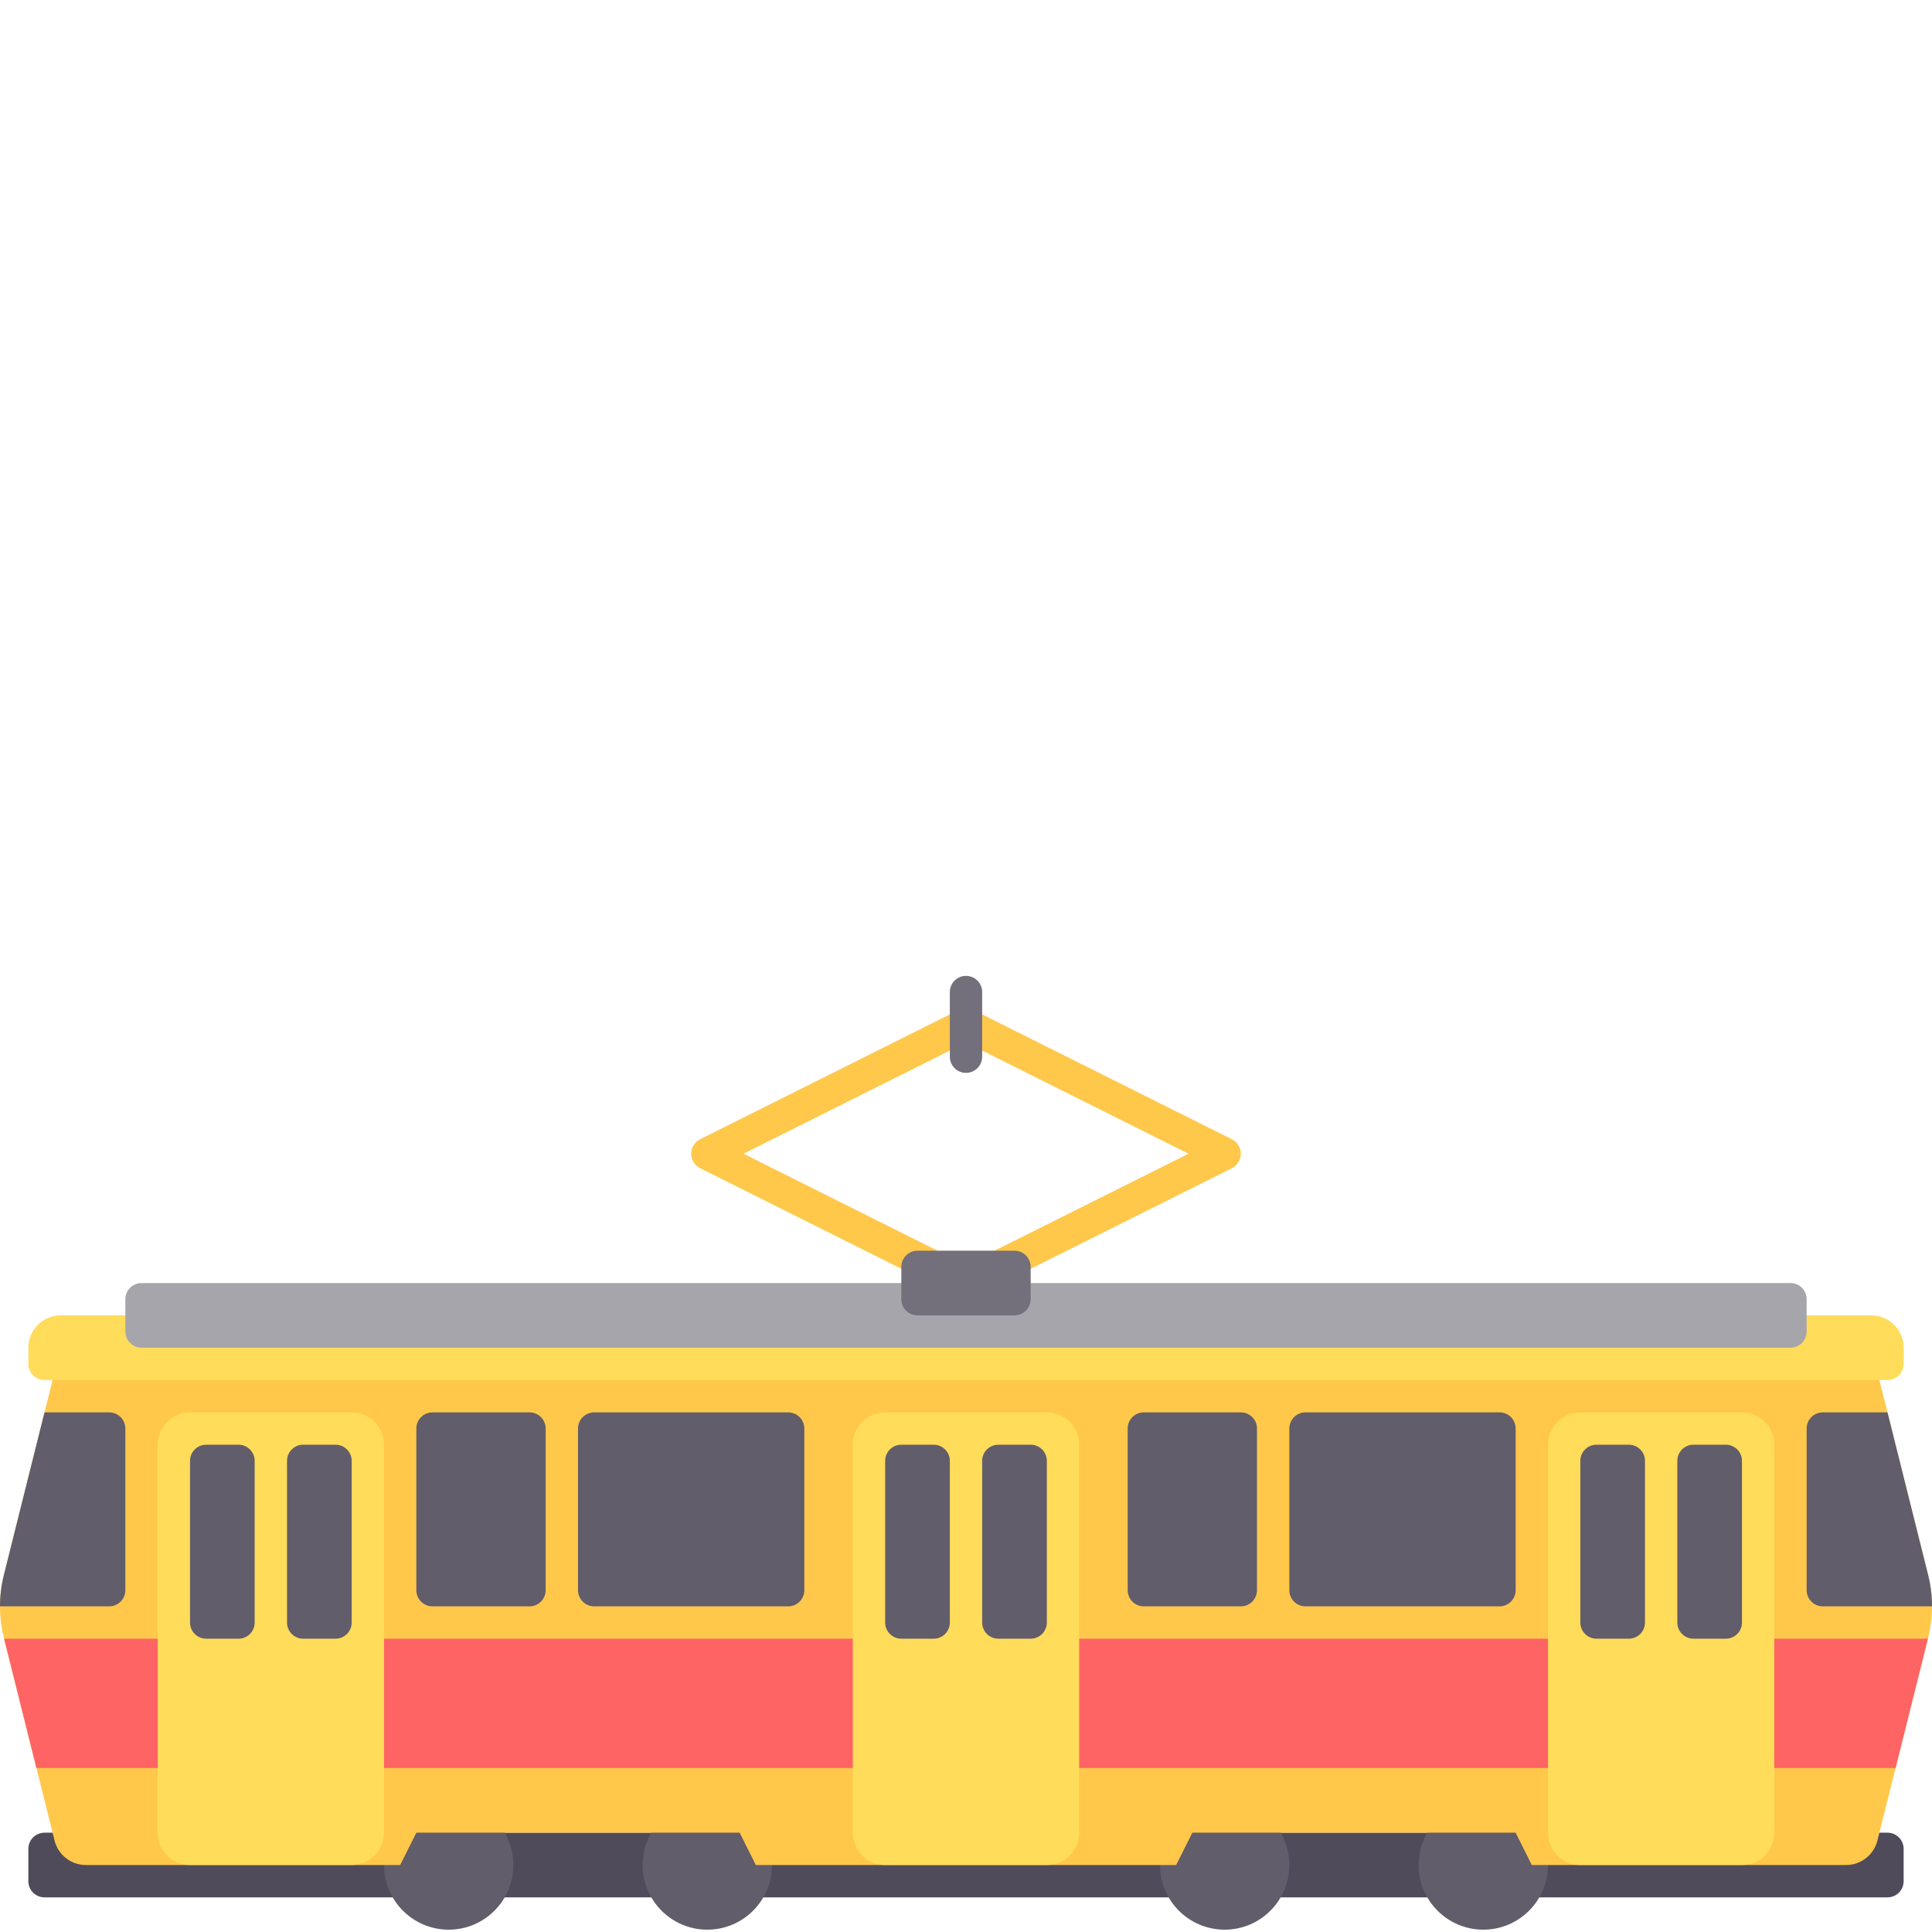
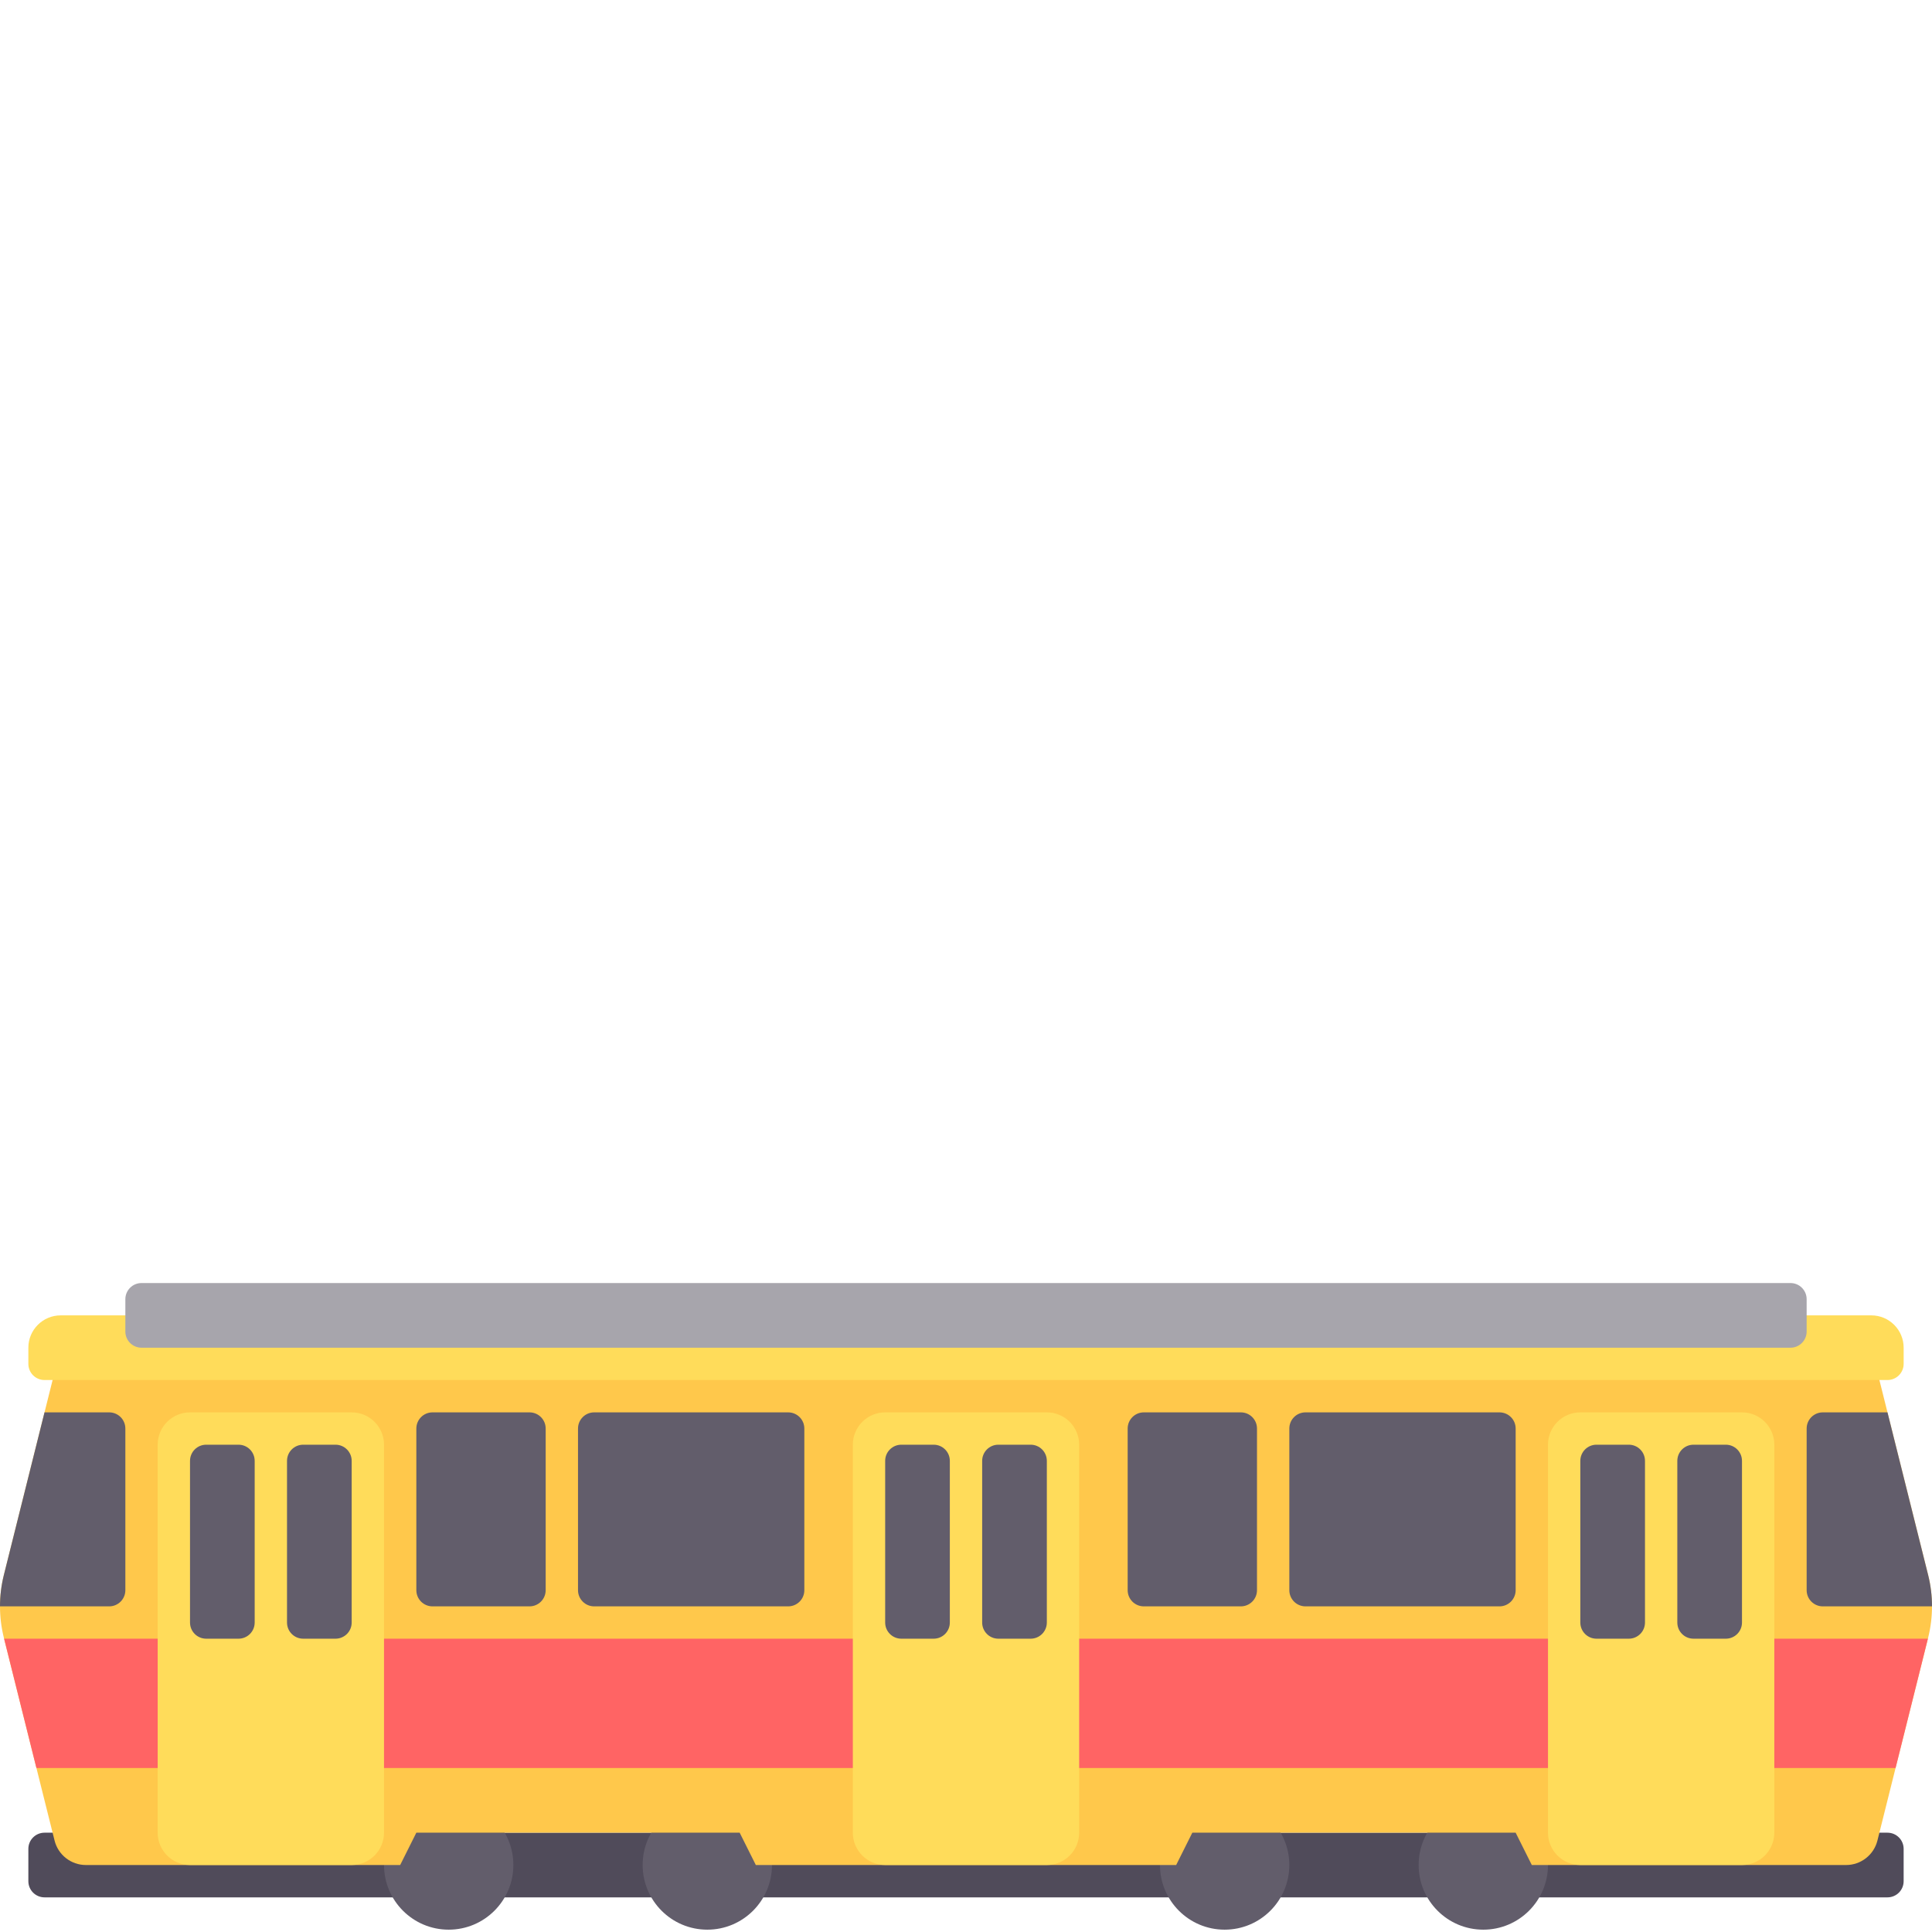
<svg xmlns="http://www.w3.org/2000/svg" version="1.1" id="Layer_1" x="0px" y="0px" viewBox="0 -129 512.001 512.001" style="enable-background:new 0 0 512.001 512.001;" xml:space="preserve">
-   <path style="fill:#FFC84B;" d="M256.001,215.303c-0.652,0-1.314-0.151-1.916-0.452l-68.548-34.274  c-1.448-0.728-2.368-2.21-2.368-3.832c0-1.623,0.92-3.104,2.368-3.832l68.548-34.274c1.205-0.603,2.627-0.603,3.832,0l68.548,34.274  c1.448,0.728,2.368,2.21,2.368,3.832c0,1.623-0.92,3.104-2.368,3.832l-68.548,34.274  C257.315,215.153,256.654,215.303,256.001,215.303z M197.033,176.745l58.967,29.483l58.967-29.483l-58.967-29.483L197.033,176.745z" />
  <path style="fill:#504B5A;" d="M500.203,373.82H11.798c-2.366,0-4.284-1.918-4.284-4.284v-8.569c0-2.366,1.918-4.284,4.284-4.284  h488.404c2.366,0,4.284,1.918,4.284,4.284v8.569C504.487,371.902,502.569,373.82,500.203,373.82z" />
  <g>
    <circle style="fill:#625D6B;" cx="118.91" cy="365.246" r="17.137" />
    <circle style="fill:#625D6B;" cx="187.447" cy="365.246" r="17.137" />
    <circle style="fill:#625D6B;" cx="324.543" cy="365.246" r="17.137" />
    <circle style="fill:#625D6B;" cx="393.091" cy="365.246" r="17.137" />
  </g>
  <path style="fill:#FFC84B;" d="M510.978,288.391l-15.059-60.235H16.083L1.023,288.391c-1.365,5.458-1.365,11.168,0,16.625  l13.436,53.745c0.953,3.814,4.381,6.491,8.313,6.491h83.279l4.284-8.569h85.685l4.284,8.569h111.391l4.284-8.569h85.685l4.284,8.569  h83.279c3.932,0,7.359-2.676,8.313-6.491l13.436-53.745C512.342,299.559,512.342,293.849,510.978,288.391z" />
  <polygon style="fill:#FF6464;" points="9.656,339.546 502.345,339.546 510.913,305.272 1.088,305.272 " />
  <path style="fill:#FFDC5A;" d="M495.919,219.587H16.083c-4.732,0-8.568,3.837-8.568,8.568v4.284c0,2.366,1.918,4.284,4.284,4.284  h488.404c2.366,0,4.284-1.918,4.284-4.284v-4.284C504.487,223.424,500.65,219.587,495.919,219.587z" />
  <path style="fill:#A7A5AC;" d="M474.497,228.156H37.504c-2.366,0-4.284-1.918-4.284-4.284v-8.568c0-2.366,1.918-4.284,4.284-4.284  h436.993c2.366,0,4.284,1.918,4.284,4.284v8.568C478.782,226.237,476.863,228.156,474.497,228.156z" />
-   <path style="fill:#736F7B;" d="M268.853,219.587h-25.706c-2.366,0-4.284-1.918-4.284-4.284v-8.569c0-2.366,1.918-4.284,4.284-4.284  h25.706c2.366,0,4.284,1.918,4.284,4.284v8.569C273.138,217.669,271.219,219.587,268.853,219.587z" />
  <path style="fill:#FFDC5A;" d="M277.422,365.252h-42.842c-4.732,0-8.569-3.837-8.569-8.569V253.861c0-4.732,3.837-8.568,8.569-8.568  h42.842c4.732,0,8.568,3.837,8.568,8.568v102.822C285.99,361.415,282.154,365.252,277.422,365.252z" />
  <g>
    <path style="fill:#625D6B;" d="M247.432,305.272h-8.568c-2.366,0-4.284-1.918-4.284-4.284v-42.842c0-2.366,1.918-4.284,4.284-4.284   h8.568c2.366,0,4.284,1.918,4.284,4.284v42.842C251.716,303.354,249.798,305.272,247.432,305.272z" />
    <path style="fill:#625D6B;" d="M273.138,305.272h-8.569c-2.366,0-4.284-1.918-4.284-4.284v-42.842c0-2.366,1.918-4.284,4.284-4.284   h8.569c2.366,0,4.284,1.918,4.284,4.284v42.842C277.422,303.354,275.503,305.272,273.138,305.272z" />
  </g>
  <path style="fill:#FFDC5A;" d="M461.645,365.252h-42.842c-4.732,0-8.569-3.837-8.569-8.569V253.861c0-4.732,3.837-8.568,8.569-8.568  h42.842c4.732,0,8.568,3.837,8.568,8.568v102.822C470.213,361.415,466.376,365.252,461.645,365.252z" />
  <g>
    <path style="fill:#625D6B;" d="M431.655,305.272h-8.568c-2.366,0-4.284-1.918-4.284-4.284v-42.842c0-2.366,1.918-4.284,4.284-4.284   h8.568c2.366,0,4.284,1.918,4.284,4.284v42.842C435.939,303.354,434.021,305.272,431.655,305.272z" />
    <path style="fill:#625D6B;" d="M457.36,305.272h-8.568c-2.366,0-4.284-1.918-4.284-4.284v-42.842c0-2.366,1.918-4.284,4.284-4.284   h8.568c2.366,0,4.284,1.918,4.284,4.284v42.842C461.645,303.354,459.726,305.272,457.36,305.272z" />
  </g>
  <path style="fill:#FFDC5A;" d="M93.199,365.252H50.357c-4.732,0-8.569-3.837-8.569-8.569V253.861c0-4.732,3.837-8.568,8.569-8.568  h42.842c4.732,0,8.568,3.837,8.568,8.568v102.822C101.768,361.415,97.931,365.252,93.199,365.252z" />
  <g>
    <path style="fill:#625D6B;" d="M63.209,305.272h-8.569c-2.366,0-4.284-1.918-4.284-4.284v-42.842c0-2.366,1.918-4.284,4.284-4.284   h8.569c2.366,0,4.284,1.918,4.284,4.284v42.842C67.494,303.354,65.575,305.272,63.209,305.272z" />
    <path style="fill:#625D6B;" d="M88.915,305.272h-8.569c-2.366,0-4.284-1.918-4.284-4.284v-42.842c0-2.366,1.918-4.284,4.284-4.284   h8.569c2.366,0,4.284,1.918,4.284,4.284v42.842C93.199,303.354,91.281,305.272,88.915,305.272z" />
    <path style="fill:#625D6B;" d="M140.326,296.704H114.62c-2.366,0-4.284-1.918-4.284-4.284v-42.843c0-2.366,1.918-4.284,4.284-4.284   h25.705c2.366,0,4.284,1.918,4.284,4.284v42.843C144.61,294.785,142.692,296.704,140.326,296.704z" />
    <path style="fill:#625D6B;" d="M208.874,296.704h-51.411c-2.366,0-4.284-1.918-4.284-4.284v-42.843   c0-2.366,1.918-4.284,4.284-4.284h51.411c2.366,0,4.284,1.918,4.284,4.284v42.843C213.158,294.785,211.24,296.704,208.874,296.704z   " />
    <path style="fill:#625D6B;" d="M328.833,296.704h-25.705c-2.366,0-4.284-1.918-4.284-4.284v-42.843   c0-2.366,1.918-4.284,4.284-4.284h25.705c2.366,0,4.284,1.918,4.284,4.284v42.843C333.117,294.785,331.199,296.704,328.833,296.704   z" />
    <path style="fill:#625D6B;" d="M397.381,296.704H345.97c-2.366,0-4.284-1.918-4.284-4.284v-42.843c0-2.366,1.918-4.284,4.284-4.284   h51.411c2.366,0,4.284,1.918,4.284,4.284v42.843C401.665,294.785,399.747,296.704,397.381,296.704z" />
    <path style="fill:#625D6B;" d="M500.203,245.293h-17.137c-2.366,0-4.284,1.918-4.284,4.284v42.843c0,2.366,1.918,4.284,4.284,4.284   h28.935c0-2.791-0.341-5.583-1.024-8.313L500.203,245.293z" />
    <path style="fill:#625D6B;" d="M33.22,292.419v-42.843c0-2.366-1.918-4.284-4.284-4.284H11.798L1.023,288.391   c-0.681,2.729-1.023,5.521-1.023,8.313h28.935C31.301,296.704,33.22,294.785,33.22,292.419z" />
  </g>
-   <path style="fill:#736F7B;" d="M256.001,155.323c-2.368,0-4.284-1.916-4.284-4.284v-17.137c0-2.368,1.916-4.284,4.284-4.284  c2.368,0,4.284,1.916,4.284,4.284v17.137C260.285,153.407,258.369,155.323,256.001,155.323z" />
  <g>
</g>
  <g>
</g>
  <g>
</g>
  <g>
</g>
  <g>
</g>
  <g>
</g>
  <g>
</g>
  <g>
</g>
  <g>
</g>
  <g>
</g>
  <g>
</g>
  <g>
</g>
  <g>
</g>
  <g>
</g>
  <g>
</g>
</svg>
